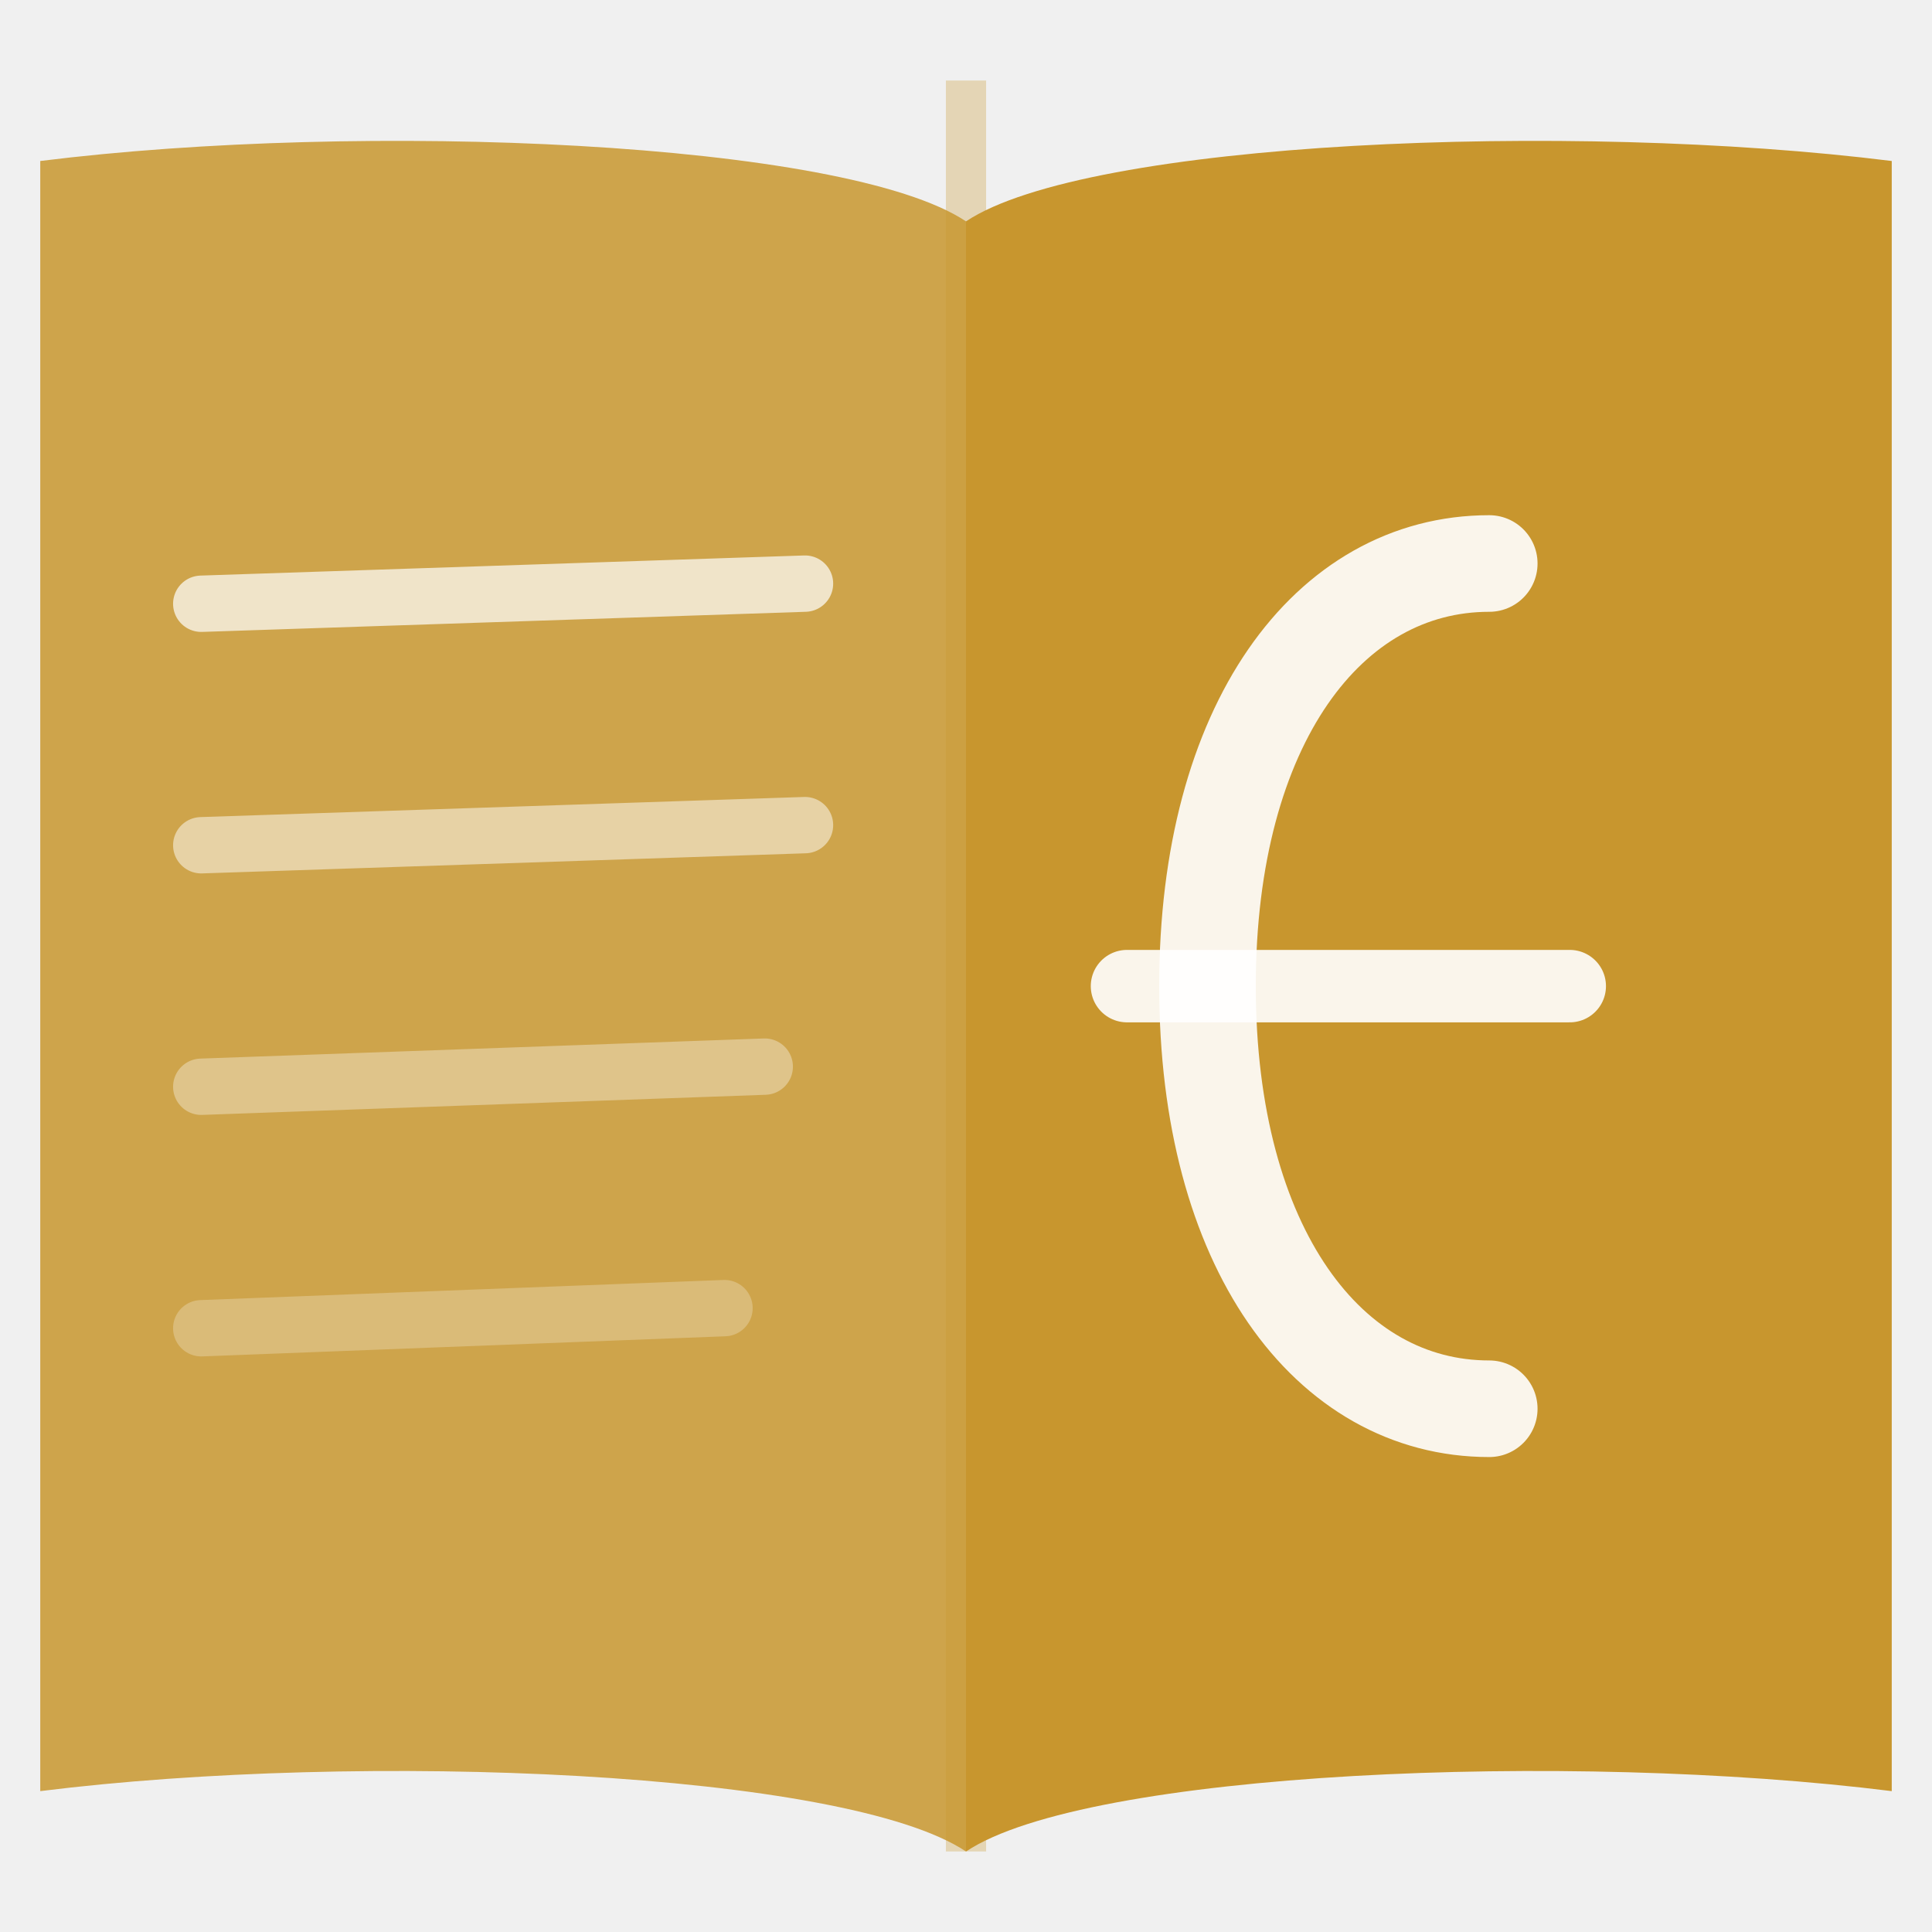
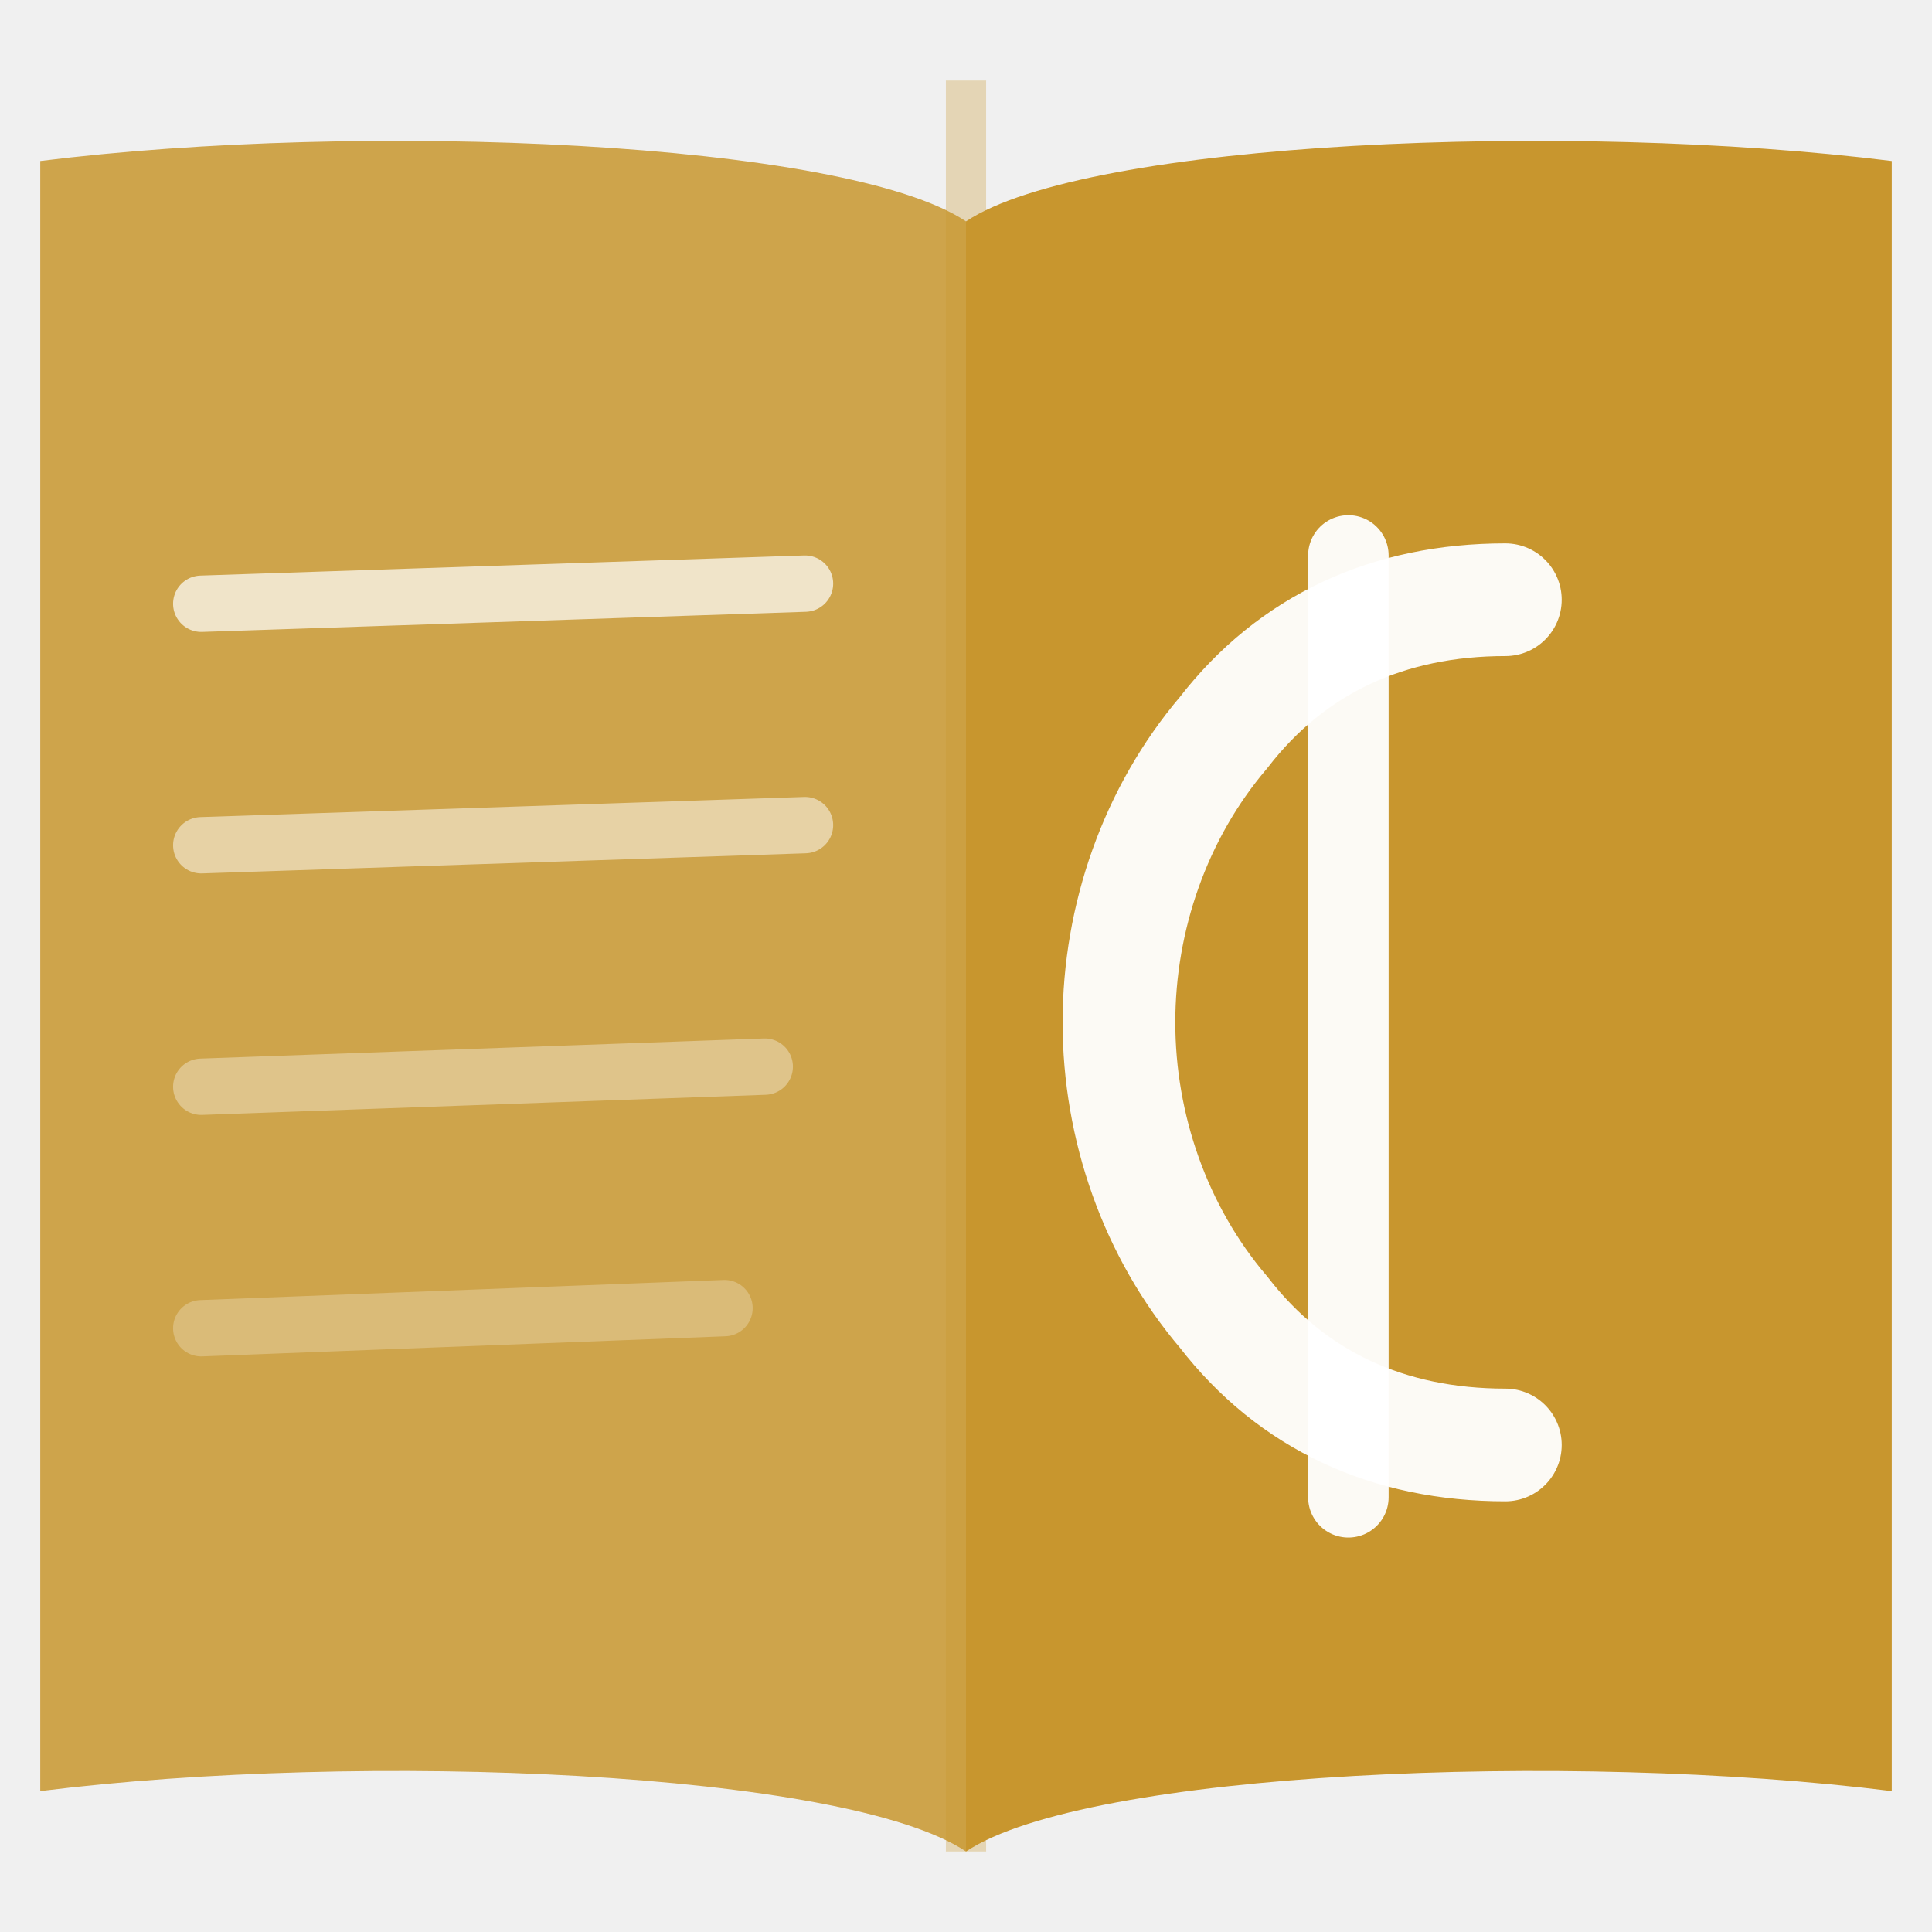
<svg xmlns="http://www.w3.org/2000/svg" viewBox="0 0 48 48">
  <defs>
    <linearGradient id="gold" x1="0" y1="0" x2="48" y2="48" gradientUnits="userSpaceOnUse">
      <stop offset="0%" stop-color="#C8962E" />
      <stop offset="100%" stop-color="#A37518" />
    </linearGradient>
  </defs>
  <line x1="24" y1="2" x2="24" y2="46" stroke="#C8962E" stroke-opacity="0.3" stroke-width="1" />
  <path d="M1 4C9 3 21 3.5 24 5.5L24 46C21 44 9 43.5 1 44.5Z" fill="#C8962E" opacity="0.85" />
  <path d="M47 4C39 3 27 3.5 24 5.5L24 46C27 44 39 43.5 47 44.5Z" fill="#C8962E" />
  <line x1="5" y1="15" x2="20" y2="14.5" stroke="white" stroke-opacity="0.7" stroke-width="1.4" stroke-linecap="round" />
  <line x1="5" y1="21" x2="20" y2="20.5" stroke="white" stroke-opacity="0.5" stroke-width="1.4" stroke-linecap="round" />
  <line x1="5" y1="27" x2="19" y2="26.5" stroke="white" stroke-opacity="0.35" stroke-width="1.4" stroke-linecap="round" />
  <line x1="5" y1="33" x2="18" y2="32.5" stroke="white" stroke-opacity="0.25" stroke-width="1.4" stroke-linecap="round" />
-   <path d="M37 14C33 14 30 18 30 24.5C30 31 33 35 37 35" stroke="white" stroke-opacity="0.9" stroke-width="2.4" stroke-linecap="round" fill="none" />
-   <line x1="28" y1="24.5" x2="39" y2="24.5" stroke="white" stroke-opacity="0.9" stroke-width="1.8" stroke-linecap="round" />
+   <path d="M37.4 14.9C34.5 14.9 32.1 16 30.4 18.2C28.7 20.2 27.8 22.8 27.8 25.4C27.8 28 28.7 30.6 30.4 32.6C32.1 34.8 34.5 35.9 37.4 35.9" stroke="white" stroke-opacity="0.95" stroke-width="2.8" stroke-linecap="round" fill="none" />
+   <line x1="33.5" y1="13.8" x2="33.5" y2="37.2" stroke="white" stroke-opacity="0.95" stroke-width="2" stroke-linecap="round" />
</svg>
